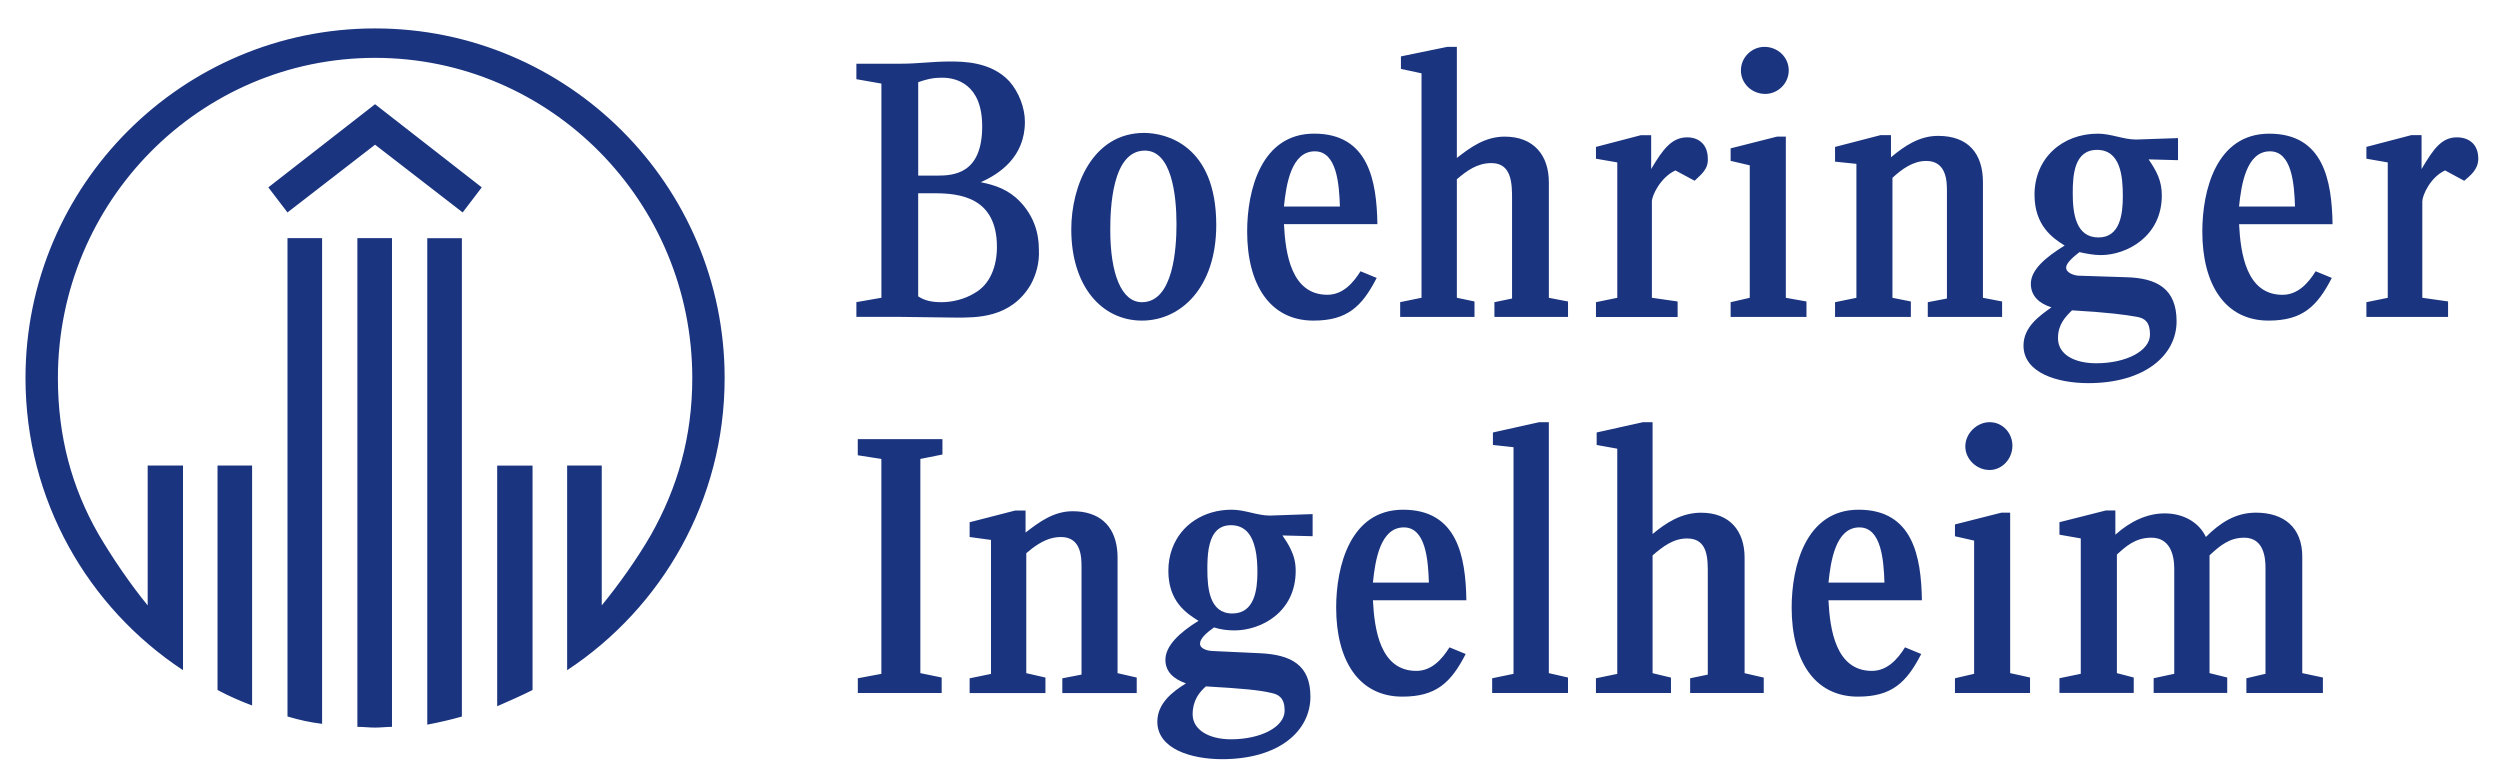
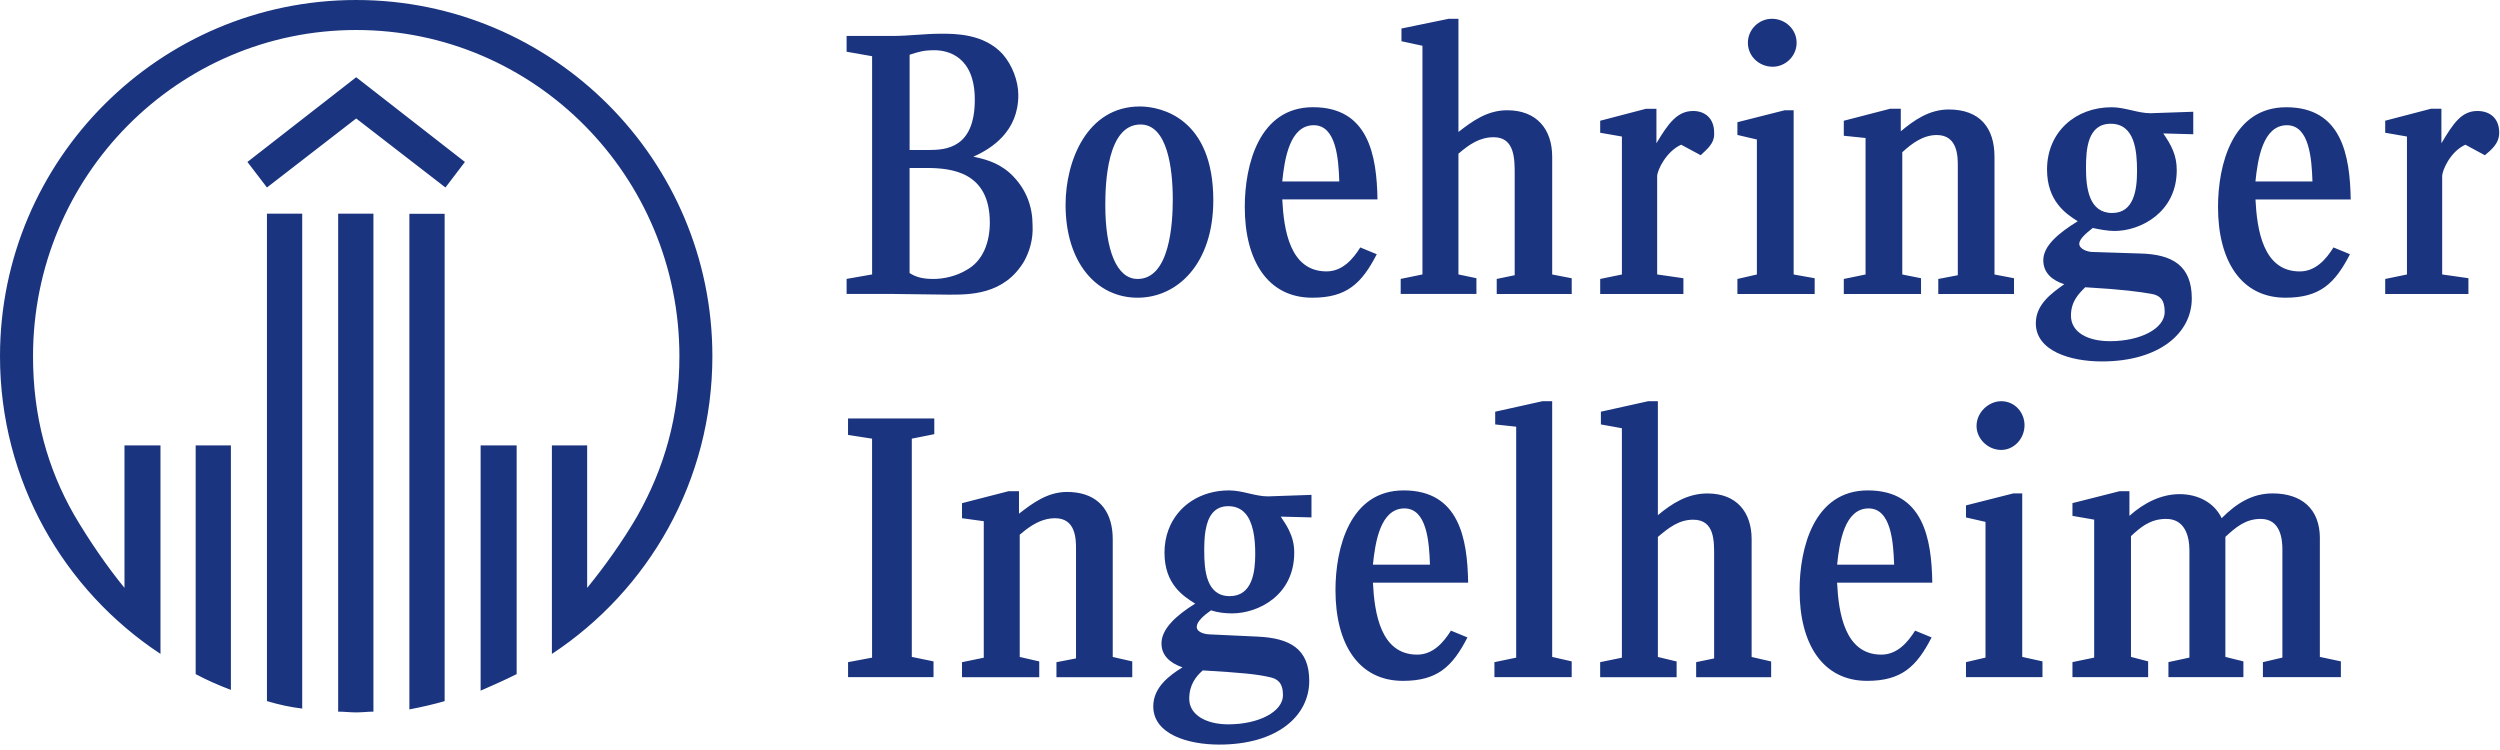
- <svg xmlns="http://www.w3.org/2000/svg" preserveAspectRatio="xMinYMin" viewBox="0 0 582.56 180.29">
-   <path fill="#1a347f" d="M87.399 6.622c-44.932 0-81.458 36.533-81.458 81.467 0 28.464 14.572 53.489 36.702 68.076v-47.68h-8.231v32.583c-3.934-4.805-8.059-10.797-11.487-16.631-6.177-10.805-9.432-22.64-9.432-36.35 0-41.164 33.09-74.604 73.91-74.604 40.817 0 73.914 33.44 73.914 74.605 0 13.71-3.431 25.539-9.617 36.526-3.258 5.657-7.545 11.649-11.478 16.454v-32.582h-8.065v47.689c22.125-14.587 36.702-39.621 36.702-68.085 0-44.941-36.529-81.467-81.458-81.467zm249.85 4.297-10.799 2.223v2.911l4.8 1.033v52.299l-4.977 1.023v3.441h17.32v-3.6l-4.112-.864V41.77c2.396-2.058 4.807-3.767 8.065-3.767 4.8 0 4.799 4.974 4.799 8.408v23.15l-4.111.857v3.441h17.152v-3.6l-4.465-.865V42.467c0-6.176-3.429-10.63-10.296-10.63-4.62 0-8.061 2.566-11.143 4.966V10.918zm73.914 0c-2.914 0-5.487 2.397-5.487 5.487-.005 3.077 2.573 5.479 5.664 5.479 2.915 0 5.479-2.402 5.479-5.479 0-3.09-2.57-5.487-5.656-5.487m-190 3.414c-3.776 0-7.38.511-11.152.511h-10.454v3.609l5.832 1.023v49.908l-5.832 1.023v3.432h9.934c2.062 0 11.317.168 13.208.168 4.81.005 12.87.18 17.495-7.702 1.204-2.233 2.069-4.979 1.888-8.231 0-4.12-1.378-7.89-4.288-10.985-2.743-2.91-5.831-3.942-9.255-4.632 4.281-1.886 10.287-5.83 10.287-14.063 0-3.258-1.366-6.856-3.6-9.422-4.286-4.644-10.81-4.642-14.063-4.642zm-1.544 3.776c3.081 0 9.255 1.38 9.255 11.32 0 11.153-6.683 11.496-10.631 11.496h-4.279V19.142c2.058-.681 3.255-1.033 5.655-1.033m-132.22 6.176L62.527 43.66l4.465 5.841 20.407-15.784 20.416 15.784 4.446-5.841zm179.21 6.688c-12.006 0-16.975 12.347-16.975 22.48 0 13.369 7.2 21.254 16.463 21.254 9.091 0 17.319-7.718 17.319-22.295 0-18.696-11.836-21.44-16.807-21.44zm39.614.167c-12.353 0-15.607 13.21-15.607 22.807 0 12.353 5.316 20.76 15.431 20.76 7.886.01 11.323-3.262 14.752-9.943l-3.767-1.553c-1.714 2.743-4.12 5.478-7.73 5.478-8.4 0-9.771-9.596-10.11-16.463h21.775c-.167-10.11-2.06-21.086-14.742-21.086zm182.61.01c-8.234 0-14.742 5.662-14.742 14.24 0 7.2 4.27 10.116 7.022 11.83-4.467 2.743-7.878 5.653-7.878 8.91 0 2.92 2.061 4.631 4.8 5.488-2.915 2.062-6.511 4.625-6.511 8.92 0 6.343 7.881 8.743 15.087 8.743 13.196 0 20.584-6.517 20.584-14.398 0-7.548-4.474-10.116-11.84-10.287l-10.975-.354c-.686 0-2.921-.507-2.921-1.888 0-1.028 1.545-2.394 3.097-3.6 1.543.344 3.424.69 4.967.69 6 0 14.231-4.287 14.231-13.897 0-3.42-1.197-5.656-3.078-8.408l6.854.186V32.18l-9.775.335c-2.91 0-5.834-1.367-8.92-1.367zm39.958 0c-12.348 0-15.598 13.205-15.598 22.806 0 12.353 5.31 20.751 15.431 20.751 7.882 0 11.314-3.266 14.742-9.943l-3.767-1.553c-1.71 2.748-4.115 5.487-7.72 5.487-8.41 0-9.772-9.605-10.12-16.454h21.783c-.172-10.11-2.06-21.095-14.751-21.095zm-90.549.334-10.631 2.753v3.432l4.976.512v31.215l-4.976 1.023v3.432h17.663v-3.6l-4.288-.855v-27.96c2.234-2.057 4.802-3.934 7.887-3.934 4.806 0 4.81 4.97 4.81 7.023v25.039l-4.465.855v3.433h17.319v-3.6l-4.465-.856V42.47c0-6.69-3.42-10.808-10.445-10.808-4.462 0-7.894 2.414-10.985 4.986v-5.162zm123.64.01-10.455 2.734v2.753l4.976.865v31.55l-4.976 1.023v3.432h19.03v-3.609l-6-.855V46.925c0-1.381 1.883-5.661 5.311-7.209l4.456 2.41c1.371-1.206 3.274-2.582 3.274-5.154 0-3.419-2.233-4.967-4.986-4.967-3.595 0-5.479 2.752-8.231 7.386v-7.897zm-179.53.009-10.454 2.734v2.744l4.967.865v31.55l-4.967 1.023v3.442h19.03v-3.61l-6-.864V46.934c0-1.386 2.06-5.67 5.488-7.218l4.465 2.4c1.2-1.205 3.25-2.567 3.078-5.144 0-3.424-2.227-4.967-4.799-4.967-3.595 0-5.656 2.756-8.4 7.385v-7.887zm31.726.335-10.799 2.734v2.911l4.455 1.042v30.871l-4.455 1.023v3.432h17.672v-3.6l-4.809-.855V31.838zm74.586 3.088c5.486 0 6.008 6.169 6.008 10.808 0 4.286-.697 9.598-5.673 9.598-5.31 0-6-5.653-6-10.287 0-4.29.346-10.12 5.665-10.12zm-221.89.167c6.167 0 7.376 10.113 7.376 17.142 0 5.49-.678 18.184-8.055 18.184-4.8 0-7.376-6.692-7.376-16.816 0-4.79.336-18.51 8.055-18.51m39.614.167c5.148 0 5.675 7.711 5.841 12.864h-13.04c.515-5.152 1.713-12.864 7.2-12.864zm222.57 0c5.148 0 5.66 7.73 5.832 12.864h-13.04c.524-5.133 1.713-12.864 7.208-12.864m-315 9.776h3.767c5.834 0 14.584.87 14.584 12.519-.005 4.462-1.549 8.75-5.32 10.808-2.23 1.367-5.143 2.055-7.553 2.055-2.228 0-3.935-.334-5.478-1.358zM83.278 55.49v113.88c1.376 0 2.74.176 4.12.176 1.367 0 2.749-.176 3.944-.176V55.49zm-16.286.009v111.46c2.91.862 5.321 1.373 8.064 1.711V55.49h-8.064zm32.573 0v113.36c2.743-.514 5.664-1.198 8.064-1.888V55.51h-8.064zm383.26 16.816c8.748.514 12.344 1.02 15.254 1.535 1.714.338 2.92 1.192 2.92 4.11 0 3.773-5.49 6.688-12.518 6.688-5.144 0-8.92-2.06-8.92-5.831 0-3.248 1.717-4.959 3.265-6.502zm-124.14 26.062-10.799 2.4v2.911l4.8.52v52.814l-4.977 1.032v3.432h17.672v-3.608l-4.464-1.023V98.38h-2.232zm24.183 0-10.808 2.4v2.911l4.8.865v52.48l-4.968 1.023v3.432h17.486v-3.59l-4.287-1.032v-27.448c2.404-2.058 4.811-3.944 8.064-3.944 4.972 0 4.8 4.974 4.8 8.408V157.2l-4.112.856v3.432h17.152v-3.59l-4.464-1.033v-26.927c0-6.181-3.425-10.464-10.12-10.464-4.63 0-8.24 2.395-11.32 4.967V98.38h-2.223zm80.753 0c-2.91 0-5.655 2.57-5.655 5.655 0 2.915 2.57 5.488 5.655 5.488 2.91 0 5.32-2.574 5.32-5.665 0-2.91-2.234-5.478-5.32-5.478m-263.74 3.944v3.767l5.497.855v50.078l-5.487 1.033v3.432h19.542v-3.609l-4.967-1.023v-49.91l5.143-1.032v-3.59zm-149.19 6.166v52.3c2.567 1.38 5.321 2.584 8.055 3.608v-55.908zm65.166 0v56.085c2.738-1.2 5.498-2.404 8.241-3.785v-52.298h-8.241zm171.15 10.287c-6.429 0-11.807 3.455-13.849 9.04h-.01c-.576 1.572-.893 3.319-.893 5.21 0 7.2 4.284 9.93 7.022 11.645-4.448 2.748-7.71 5.83-7.71 9.087 0 2.748 1.885 4.473 4.8 5.488-3.087 1.89-6.679 4.629-6.679 8.92 0 6.352 7.886 8.742 15.087 8.742 13.21 0 20.584-6.512 20.584-14.575 0-7.367-4.46-9.781-11.831-10.12l-10.985-.511c-.69 0-2.911-.335-2.911-1.721 0-1.195 1.545-2.562 3.264-3.776 1.543.519 3.266.697 4.8.697 6.005 0 14.23-4.114 14.23-13.887 0-2.005-.45-3.618-1.236-5.2-.496-1.004-1.113-1.974-1.851-3.04l7.032.176v-5.153l-9.943.345c-2.924.009-5.834-1.368-8.92-1.368zm39.949 0c-12.348 0-15.598 13.215-15.598 22.816 0 12.353 5.307 20.742 15.422 20.742 7.891 0 11.327-3.252 14.761-9.933l-3.776-1.553c-1.715 2.738-4.12 5.487-7.72 5.487-8.406 0-9.782-9.605-10.12-16.463h21.774c-.162-10.115-2.06-21.095-14.742-21.095zm106.15 0c-12.344 0-15.607 13.215-15.607 22.816 0 12.353 5.32 20.742 15.44 20.742 7.881 0 11.318-3.252 14.752-9.933l-3.776-1.553c-1.715 2.738-4.125 5.487-7.72 5.487-8.4 0-9.782-9.605-10.12-16.463h21.774c-.162-10.115-2.056-21.095-14.742-21.095zm57.604.177-10.808 2.735v2.911l4.967.865v31.55l-4.967 1.032v3.433h17.31v-3.6l-3.925-1.023v-27.625c2.057-1.886 4.274-3.935 8.045-3.935 4.286 0 5.32 3.942 5.32 7.2v24.517l-4.799 1.033v3.432h17.142v-3.6l-4.12-1.023v-27.448c2.405-2.233 4.645-4.11 8.073-4.11 4.63 0 4.967 4.798 4.967 7.031v24.685l-4.455 1.042v3.432h17.83v-3.61l-4.809-1.022v-27.104h.008c0-6.853-4.284-10.287-10.808-10.287-4.8 0-8.397 2.407-11.655 5.665-1.705-3.605-5.484-5.497-9.599-5.497-4.114 0-8.063 1.885-11.496 4.967v-5.646h-2.223zm-254.13.01-10.631 2.734v3.441l4.976.68v31.223l-4.976 1.023v3.432h17.663v-3.608l-4.465-1.023v-27.95a28 28 0 0 1 1.33-1.089c2.034-1.547 4.206-2.688 6.735-2.688 2.41 0 3.609 1.207 4.204 2.698.6 1.485.604 3.215.604 4.325v25.039l-4.474.865v3.432h17.337v-3.61l-4.464-1.022v-26.936c0-.729-.044-1.436-.13-2.102-.677-5.32-4.076-8.697-10.334-8.697-4.448 0-7.89 2.576-10.975 4.976v-5.144zm229.79.501-10.817 2.744v2.753l4.465 1.014v31.038l-4.465 1.042v3.432h17.495v-3.609l-4.632-1.023v-37.391zm-179.54 2.921c3.424 0 4.974 2.456 5.655 5.442h.01c.42 1.81.512 3.79.512 5.534 0 4.11-.688 9.598-5.841 9.598-5.315 0-5.823-5.83-5.823-10.287 0-1.519.04-3.26.316-4.855h.01c.51-2.928 1.839-5.431 5.163-5.431zm40.302.512c5.143 0 5.665 7.716 5.832 12.864h-13.04c.514-5.148 1.713-12.864 7.208-12.864m106.15 0c5.153 0 5.66 7.716 5.841 12.864h-13.04c.515-5.148 1.718-12.864 7.2-12.864zm-152.28 37.047c8.748.514 12.358.854 15.272 1.535 1.714.338 3.079 1.196 3.079 4.11 0 3.777-5.486 6.688-12.52 6.688-5.138 0-8.919-2.222-8.919-5.832 0-3.243 1.555-5.139 3.088-6.501" />
+ <svg xmlns="http://www.w3.org/2000/svg" xml:space="preserve" fill-rule="evenodd" stroke-linejoin="round" stroke-miterlimit="2" clip-rule="evenodd" preserveAspectRatio="xMinYMin" viewBox="0 0 2084 625">
+   <path fill="#1a347f" fill-rule="nonzero" d="M296.916 0C133.138 0 0 133.163 0 296.948 0 400.7 53.115 491.917 133.779 545.086V371.292h-30.002v118.766c-14.339-17.515-29.375-39.356-41.87-60.621-22.515-39.384-34.38-82.523-34.38-132.496 0-150.043 120.614-271.933 269.403-271.933 148.779 0 269.418 121.89 269.418 271.937 0 49.973-12.506 93.09-35.054 133.138-11.876 20.619-27.502 42.46-41.838 59.975V371.296h-29.397v173.827c80.646-53.17 133.779-144.419 133.779-248.171C593.838 133.141 460.69.004 296.923.004zm910.706 15.663-39.362 8.102v10.611l17.496 3.765v190.631l-18.141 3.729v12.542h63.131v-13.122l-14.988-3.149V128.115c8.733-7.501 17.522-13.731 29.397-13.731 17.496 0 17.492 18.13 17.492 30.647v84.383l-14.984 3.123v12.543h62.519v-13.122l-16.275-3.153v-98.149c0-22.512-12.499-38.747-37.529-38.747-16.84 0-29.382 9.353-40.616 18.101V15.659zm269.418 0c-10.622 0-20 8.737-20 20-.019 11.216 9.378 19.971 20.645 19.971 10.625 0 19.971-8.755 19.971-19.971 0-11.263-9.368-20-20.616-20M784.487 28.107c-13.763 0-26.9 1.862-40.649 1.862h-38.105v13.155l21.258 3.729v181.915l-21.258 3.729v12.51h36.21c7.516 0 41.25.612 48.143.612 17.532.019 46.911.656 63.769-28.074 4.389-8.139 7.542-18.148 6.882-30.002 0-15.017-5.023-28.759-15.63-40.04-9.998-10.607-21.254-14.369-33.734-16.884 15.604-6.874 37.496-21.25 37.496-51.26 0-11.875-4.979-24.99-13.122-34.343-15.622-16.928-39.403-16.92-51.26-16.92zm-5.628 13.763c11.231 0 33.735 5.03 33.735 41.262 0 40.653-24.36 41.903-38.75 41.903h-15.597V45.636c7.501-2.483 11.864-3.766 20.612-3.766M296.916 64.382l-90.659 70.622 16.275 21.291 74.384-57.533 74.416 57.533 16.206-21.291zM950.139 88.76c-43.762 0-61.875 45.005-61.875 81.94 0 48.73 26.245 77.471 60.008 77.471 33.137 0 63.128-28.132 63.128-81.266 0-68.147-43.142-78.149-61.261-78.149zm144.393.608c-45.027 0-56.888 48.151-56.888 83.132 0 45.027 19.377 75.671 56.247 75.671 28.744.036 41.272-11.89 53.771-36.243l-13.731-5.66c-6.247 9.998-15.017 19.967-28.176 19.967-30.618 0-35.615-34.977-36.851-60.008h79.37c-.609-36.851-7.509-76.859-53.735-76.859zm665.616.037c-30.013 0-53.735 20.638-53.735 51.905 0 26.244 15.565 36.873 25.596 43.12-16.283 9.999-28.716 20.606-28.716 32.478 0 10.643 7.513 16.88 17.496 20.003-10.625 7.516-23.732 16.859-23.732 32.514 0 23.12 28.726 31.868 54.992 31.868 48.1 0 75.029-23.754 75.029-52.481 0-27.512-16.308-36.873-43.157-37.496l-40.004-1.29c-2.501 0-10.647-1.848-10.647-6.882 0-3.747 5.631-8.726 11.288-13.122 5.625 1.254 12.481 2.515 18.105 2.515 21.87 0 51.872-15.626 51.872-50.655 0-12.466-4.363-20.616-11.219-30.647l24.983.678V93.159l-35.63 1.221c-10.607 0-21.265-4.982-32.514-4.982zm145.648 0c-45.009 0-56.855 48.132-56.855 83.128 0 45.027 19.355 75.638 56.246 75.638 28.73 0 41.24-11.905 53.735-36.243l-13.731-5.66c-6.233 10.016-14.999 20-28.14 20-30.654 0-35.619-35.01-36.887-59.975h79.399c-.627-36.851-7.508-76.892-53.767-76.892zm-330.053 1.217-38.75 10.035v12.51l18.138 1.866v113.779l-18.138 3.729v12.51h64.382v-13.122l-15.63-3.117V126.898c8.143-7.498 17.504-14.34 28.748-14.34 17.518 0 17.533 18.116 17.533 25.599v91.267l-16.275 3.117v12.513h63.128v-13.122l-16.275-3.12v-98.146c0-24.385-12.466-39.395-38.072-39.395-16.264 0-28.774 8.799-40.041 18.174V90.63zm450.67.037-38.109 9.965v10.035l18.138 3.153v115l-18.138 3.729v12.51h69.365v-13.155l-21.87-3.117v-81.874c0-5.034 6.863-20.634 19.358-26.277l16.243 8.785c4.997-4.396 11.933-9.412 11.933-18.787 0-12.462-8.139-18.105-18.174-18.105-13.104 0-19.971 10.031-30.002 26.922V90.659zm-654.39.033-38.105 9.965v10.002l18.105 3.153v115l-18.105 3.729v12.546h69.365v-13.158l-21.87-3.15v-81.841c0-5.052 7.509-20.667 20.004-26.31l16.275 8.748c4.374-4.392 11.846-9.357 11.219-18.75 0-12.48-8.117-18.105-17.492-18.105-13.104 0-20.616 10.046-30.618 26.919V90.692zm115.642 1.221-39.362 9.965v10.611l16.238 3.798v112.525l-16.238 3.729v12.51h64.414v-13.122l-17.529-3.117V91.913zm271.867 11.255c19.997 0 21.899 22.487 21.899 39.396 0 15.622-2.54 34.985-20.678 34.985-19.355 0-21.87-20.606-21.87-37.497 0-15.637 1.261-36.887 20.649-36.887zm-808.792.609c22.479 0 26.886 36.862 26.886 62.483 0 20.011-2.472 66.281-29.361 66.281-17.496 0-26.886-24.392-26.886-61.295 0-17.459 1.225-67.469 29.361-67.469m144.394.609c18.764 0 20.685 28.107 21.29 46.889h-47.531c1.877-18.779 6.244-46.889 26.244-46.889zm811.27 0c18.765 0 20.631 28.176 21.258 46.889h-47.531c1.91-18.709 6.244-46.889 26.273-46.889M758.224 140.02h13.731c21.265 0 53.159 3.171 53.159 45.632-.019 16.264-5.647 31.893-19.392 39.395-8.128 4.983-18.746 7.49-27.531 7.49-8.121 0-14.343-1.217-19.967-4.95zm-476.331 38.105v415.094c5.016 0 9.988.641 15.018.641 4.983 0 10.02-.641 14.376-.641V178.125zm-59.362 0v406.306c10.607 3.142 19.395 5.004 29.393 6.236V178.125zm118.729.032v413.199c9.998-1.873 20.645-4.367 29.393-6.882V178.197H341.26zm1396.99 61.295c31.886 1.873 44.994 3.718 55.601 5.595 6.248 1.232 10.643 4.345 10.643 14.981 0 13.753-20.011 24.378-45.628 24.378-18.75 0-32.513-7.509-32.513-21.254 0-11.839 6.258-18.076 11.901-23.7zm-452.492 94.996-39.363 8.748v10.611l17.496 1.895V548.21l-18.141 3.762v12.509h64.415V551.33l-16.271-3.729V334.459h-8.136zm88.147 0-39.395 8.748v10.611l17.496 3.153v191.29l-18.108 3.729v12.51h63.736v-13.086l-15.626-3.761V447.593c8.763-7.501 17.536-14.376 29.393-14.376 18.124 0 17.497 18.131 17.497 30.647v84.995l-14.989 3.12v12.51h62.52v-13.086l-16.272-3.765v-98.149c0-22.53-12.484-38.142-36.887-38.142-16.877 0-30.035 8.73-41.262 18.105v-94.993h-8.103zm294.346 0c-10.607 0-20.612 9.368-20.612 20.613 0 10.625 9.367 20.004 20.612 20.004 10.607 0 19.392-9.383 19.392-20.649 0-10.607-8.143-19.968-19.392-19.968m-961.336 14.376v13.731l20.037 3.116v182.535l-20.001 3.766v12.509h71.231v-13.154l-18.104-3.729V365.675l18.746-3.762v-13.085zm-543.8 22.475v190.635c9.357 5.03 19.396 9.418 29.361 13.151V371.299zm237.531 0V575.73c9.98-4.374 20.041-8.763 30.039-13.796V371.307h-30.039zm623.845 37.497c-23.434 0-43.037 12.593-50.48 32.951h-.037c-2.099 5.73-3.255 12.097-3.255 18.99 0 26.244 15.616 36.195 25.596 42.446-16.213 10.017-28.103 21.251-28.103 33.123 0 10.016 6.87 16.304 17.496 20.003-11.253 6.889-24.345 16.873-24.345 32.514 0 23.153 28.744 31.865 54.992 31.865 48.151 0 75.029-23.737 75.029-53.126 0-26.853-16.257-35.652-43.124-36.888l-40.041-1.863c-2.515 0-10.61-1.221-10.61-6.273 0-4.356 5.631-9.338 11.897-13.763 5.624 1.891 11.905 2.54 17.496 2.54 21.888 0 51.869-14.995 51.869-50.618 0-7.308-1.641-13.188-4.506-18.954-1.808-3.66-4.057-7.195-6.747-11.081l25.632.642v-18.783l-36.242 1.257c-10.658.033-21.265-4.986-32.514-4.986zm145.614 0c-45.008 0-56.855 48.168-56.855 83.164 0 45.027 19.344 75.605 56.214 75.605 28.762 0 41.287-11.853 53.804-36.206l-13.764-5.66c-6.251 9.98-15.017 20-28.139 20-30.64 0-35.656-35.011-36.888-60.008h79.367c-.591-36.869-7.509-76.892-53.735-76.892zm386.918 0c-44.994 0-56.887 48.168-56.887 83.164 0 45.027 19.391 75.605 56.279 75.605 28.726 0 41.254-11.853 53.771-36.206l-13.764-5.66c-6.251 9.98-15.035 20-28.139 20-30.618 0-35.656-35.011-36.888-60.008h79.367c-.591-36.869-7.494-76.892-53.735-76.892zm209.968.645-39.395 9.969v10.611l18.104 3.152v115.001l-18.104 3.761v12.514h63.095v-13.122l-14.307-3.729V446.904c7.498-6.874 15.579-14.343 29.324-14.343 15.623 0 19.392 14.369 19.392 26.244v89.365l-17.493 3.765v12.51h62.483v-13.122l-15.017-3.729V447.546c8.766-8.14 16.931-14.981 29.426-14.981 16.876 0 18.105 17.489 18.105 25.628v89.977l-16.239 3.798v12.51h64.991v-13.159l-17.529-3.725V448.8h.029c0-24.98-15.615-37.497-39.395-37.497-17.496 0-30.608 8.774-42.483 20.649-6.215-13.14-19.989-20.036-34.988-20.036-14.996 0-29.39 6.871-41.904 18.105v-20.58h-8.102zm-926.308.036-38.75 9.966v12.542l18.138 2.479v113.808l-18.138 3.729v12.51h64.382v-13.152l-16.275-3.728V445.752a102 102 0 0 1 4.848-3.969c7.414-5.639 15.331-9.798 24.549-9.798 8.785 0 13.155 4.4 15.324 9.834 2.187 5.413 2.201 11.719 2.201 15.765v91.268l-16.307 3.153v12.509h63.193v-13.158l-16.271-3.725v-98.183c0-2.657-.16-5.234-.474-7.661-2.468-19.392-14.857-31.701-37.668-31.701-16.213 0-28.759 9.39-40.004 18.138v-18.75zm837.588 1.826-39.428 10.002v10.035l16.275 3.696V548.17l-16.275 3.798v12.51h63.77v-13.155l-16.884-3.729V411.303zm-654.426 10.647c12.481 0 18.131 8.953 20.613 19.837h.036c1.531 6.597 1.867 13.814 1.867 20.171 0 14.981-2.508 34.985-21.291 34.985-19.373 0-21.225-21.25-21.225-37.496 0-5.537.146-11.883 1.152-17.697h.036c1.859-10.672 6.704-19.796 18.82-19.796zm146.902 1.867c18.746 0 20.649 28.125 21.257 46.889h-47.531c1.874-18.764 6.244-46.889 26.274-46.889m386.918 0c18.783 0 20.631 28.125 21.291 46.889h-47.531c1.877-18.764 6.262-46.889 26.244-46.889zm-555.063 135.037c31.887 1.873 45.045 3.112 55.667 5.595 6.247 1.232 11.223 4.359 11.223 14.981 0 13.767-19.997 24.378-45.636 24.378-18.728 0-32.51-8.1-32.51-21.258 0-11.821 5.668-18.732 11.256-23.696" />
</svg>
